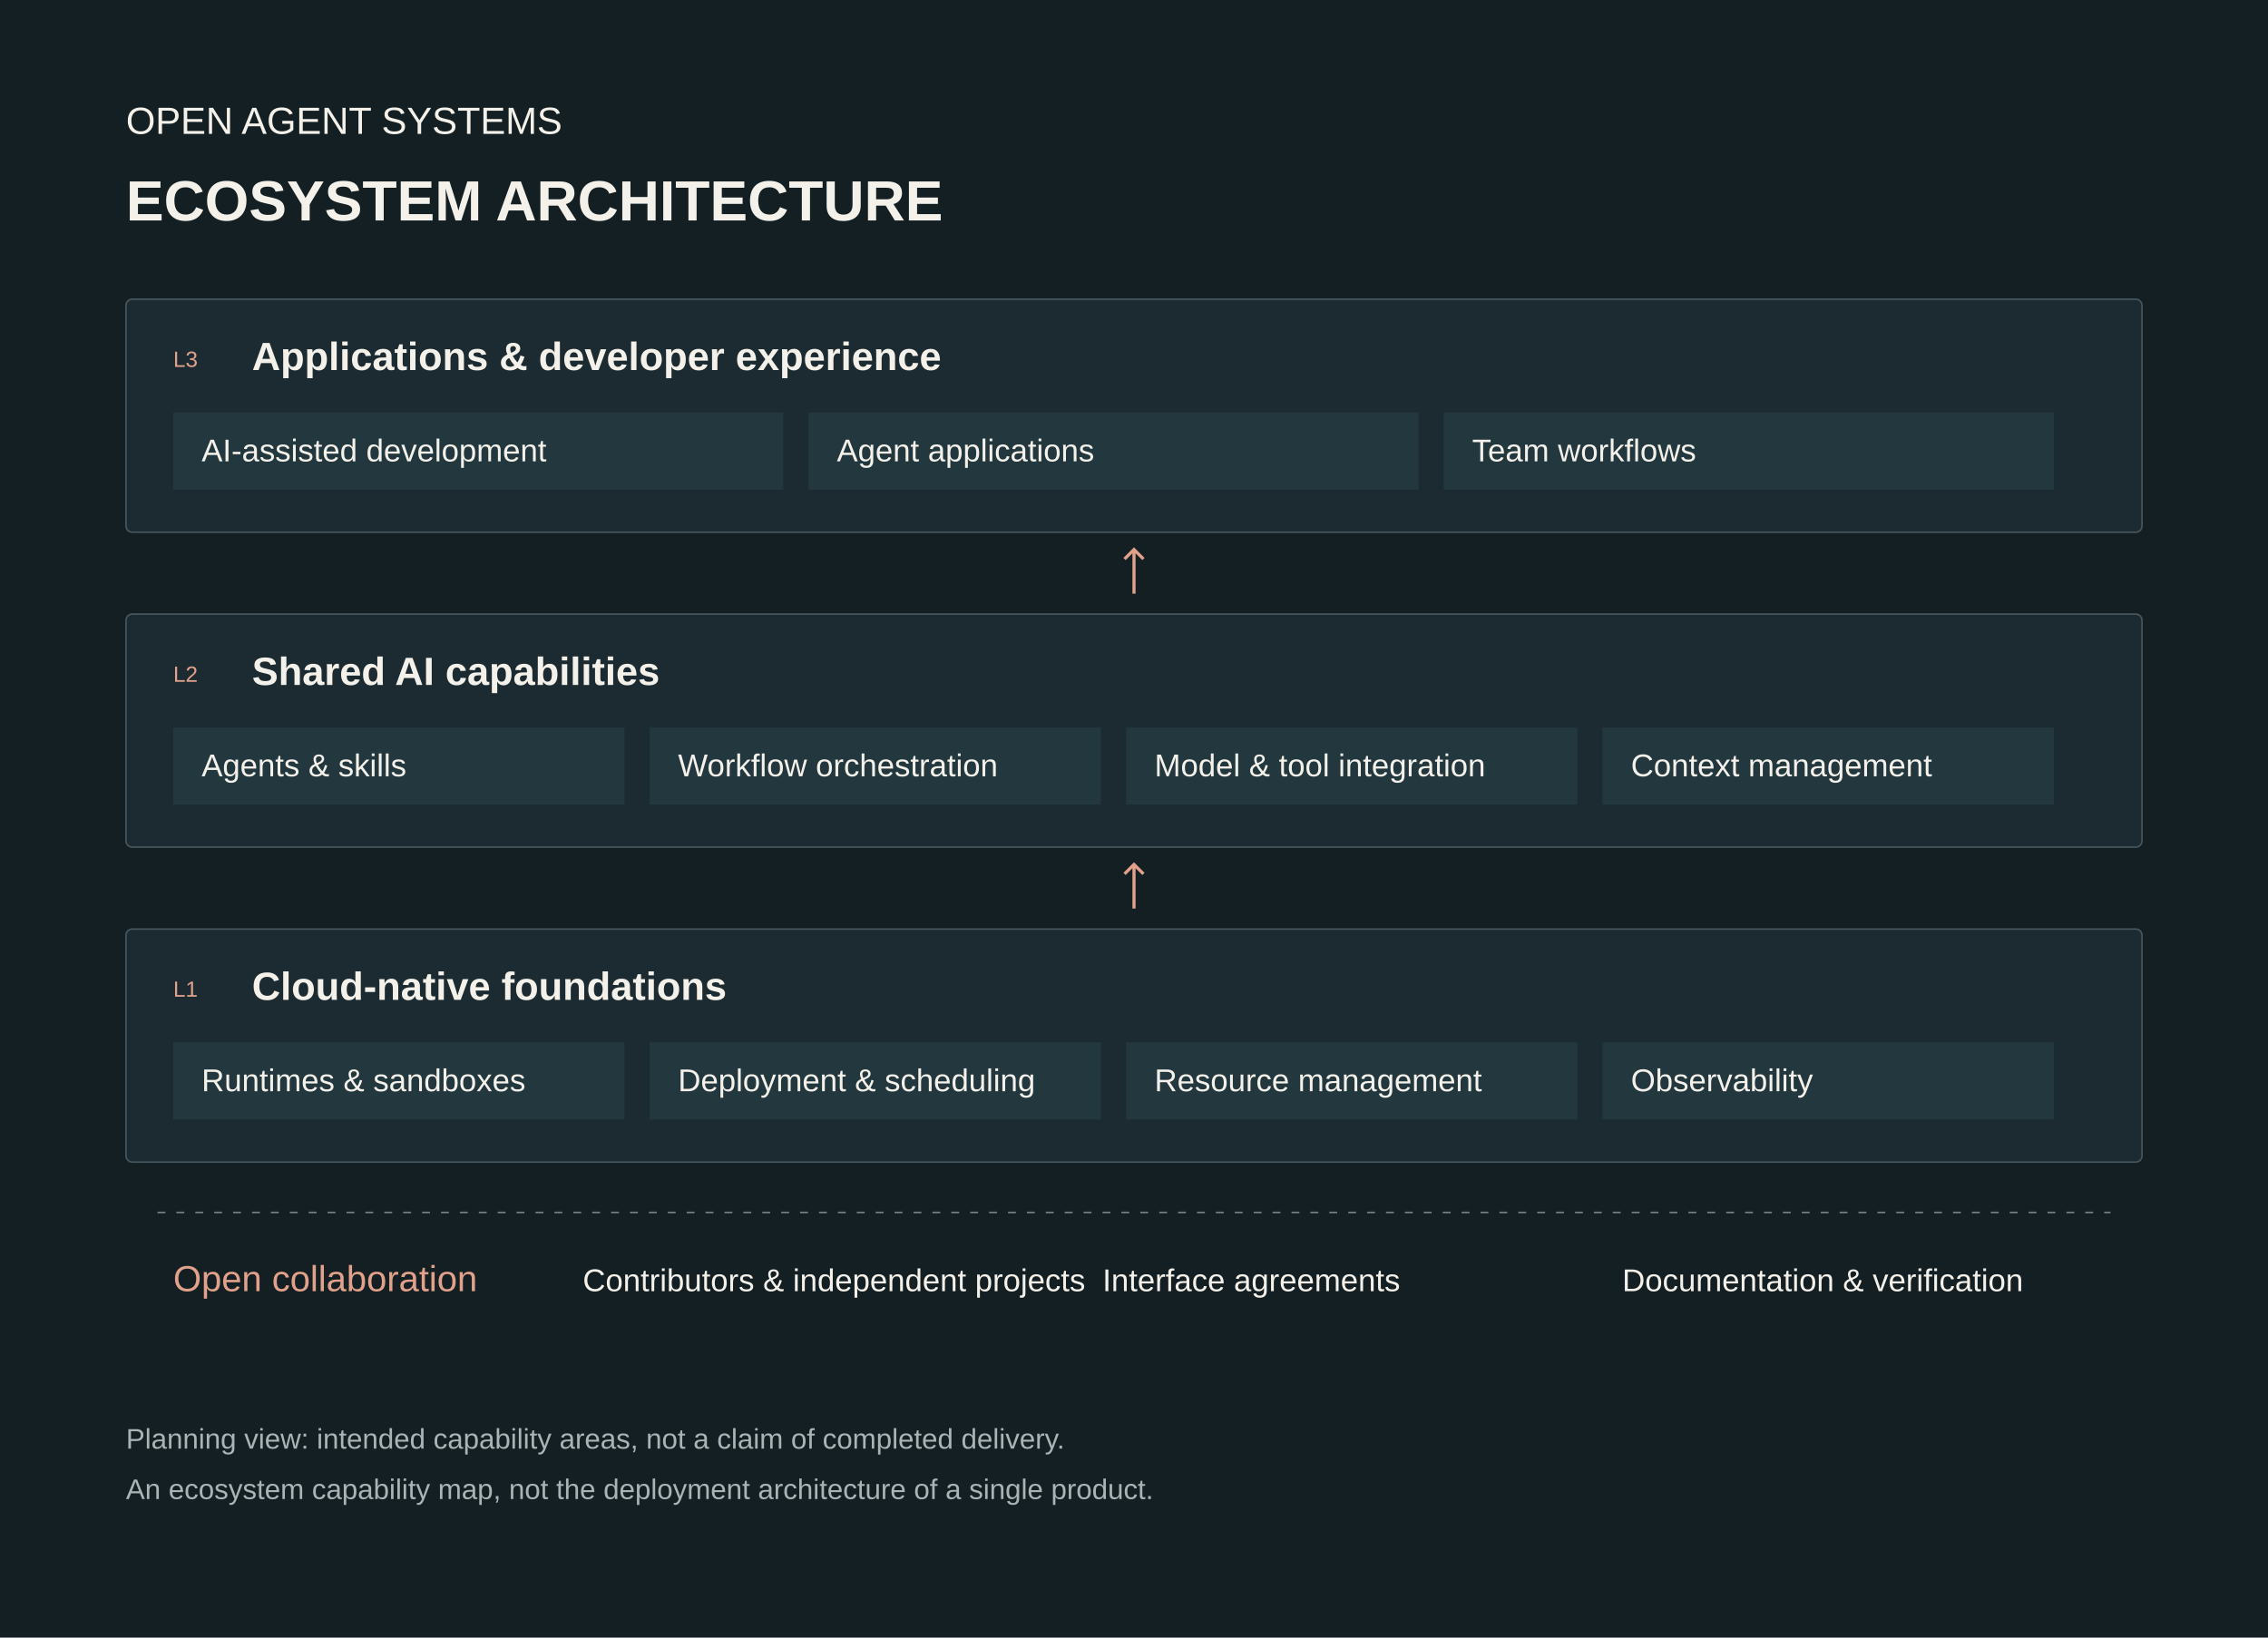
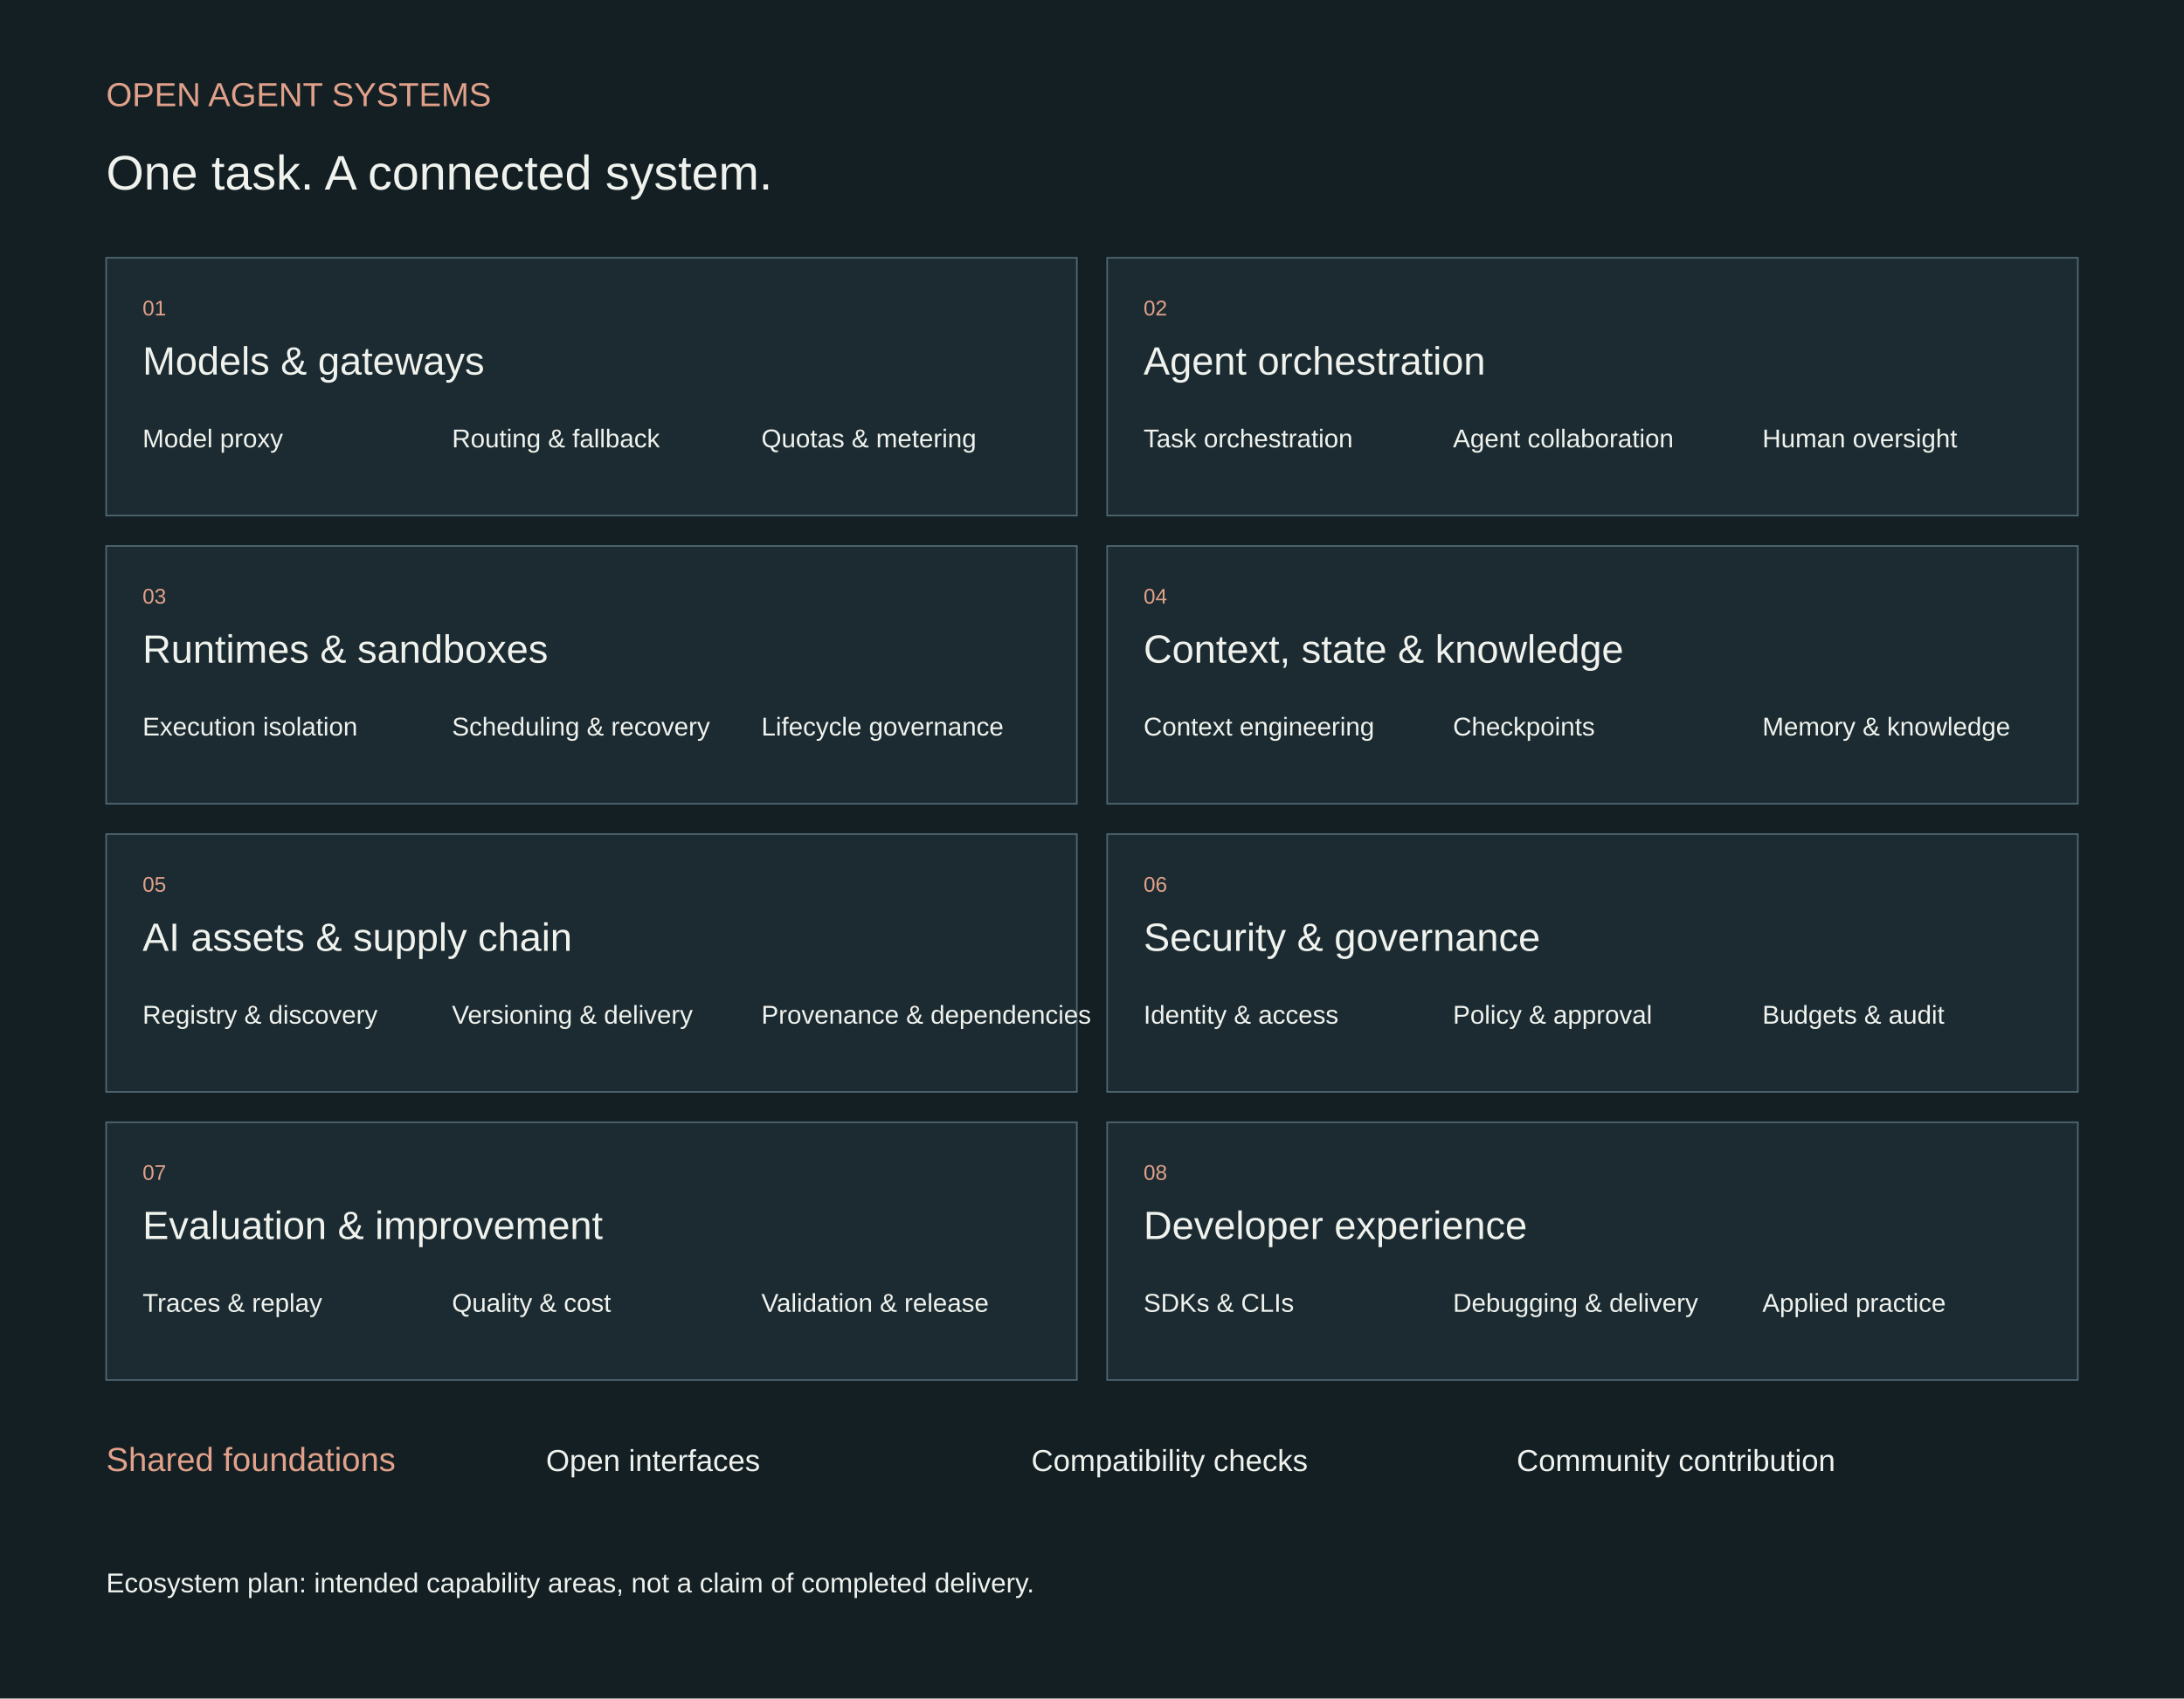
- <svg xmlns="http://www.w3.org/2000/svg" width="1440" height="1040" viewBox="0 0 1440 1040" role="img" aria-labelledby="title desc">
-   <style>text{font-family:Arial,"PingFang SC","Microsoft YaHei",sans-serif;fill:#f4f1ea}.muted{fill:#aab4b5}.accent{fill:#e1a18a}</style>
-   <rect width="1440" height="1040" fill="#141f24" />
-   <text x="80" y="85" font-size="24">OPEN AGENT SYSTEMS</text>
-   <text x="80" y="140" font-size="36" font-weight="600">ECOSYSTEM ARCHITECTURE</text>
-   <rect x="80" y="190" width="1280" height="148" rx="4" fill="#1c2b31" stroke="#46565b" />
-   <text x="110" y="233" font-size="14" class="accent">L3</text>
-   <text x="160" y="235" font-size="25" font-weight="600">Applications &amp; developer experience</text>
-   <rect x="110.0" y="262" width="387.333" height="49" fill="#23373f" />
-   <text x="128.0" y="293" font-size="20">AI-assisted development</text>
-   <rect x="513.333" y="262" width="387.333" height="49" fill="#23373f" />
-   <text x="531.333" y="293" font-size="20">Agent applications</text>
-   <rect x="916.667" y="262" width="387.333" height="49" fill="#23373f" />
-   <text x="934.667" y="293" font-size="20">Team workflows</text>
-   <path d="M720 377V349m-6 6 6-6 6 6" fill="none" stroke="#e1a18a" stroke-width="2" />
-   <rect x="80" y="390" width="1280" height="148" rx="4" fill="#1c2b31" stroke="#46565b" />
-   <text x="110" y="433" font-size="14" class="accent">L2</text>
-   <text x="160" y="435" font-size="25" font-weight="600">Shared AI capabilities</text>
-   <rect x="110.0" y="462" width="286.5" height="49" fill="#23373f" />
-   <text x="128.0" y="493" font-size="20">Agents &amp; skills</text>
-   <rect x="412.5" y="462" width="286.5" height="49" fill="#23373f" />
-   <text x="430.5" y="493" font-size="20">Workflow orchestration</text>
-   <rect x="715.0" y="462" width="286.5" height="49" fill="#23373f" />
-   <text x="733.0" y="493" font-size="20">Model &amp; tool integration</text>
-   <rect x="1017.5" y="462" width="286.5" height="49" fill="#23373f" />
-   <text x="1035.5" y="493" font-size="20">Context management</text>
-   <path d="M720 577V549m-6 6 6-6 6 6" fill="none" stroke="#e1a18a" stroke-width="2" />
-   <rect x="80" y="590" width="1280" height="148" rx="4" fill="#1c2b31" stroke="#46565b" />
-   <text x="110" y="633" font-size="14" class="accent">L1</text>
-   <text x="160" y="635" font-size="25" font-weight="600">Cloud-native foundations</text>
-   <rect x="110.0" y="662" width="286.5" height="49" fill="#23373f" />
-   <text x="128.0" y="693" font-size="20">Runtimes &amp; sandboxes</text>
-   <rect x="412.5" y="662" width="286.5" height="49" fill="#23373f" />
-   <text x="430.5" y="693" font-size="20">Deployment &amp; scheduling</text>
-   <rect x="715.0" y="662" width="286.5" height="49" fill="#23373f" />
-   <text x="733.0" y="693" font-size="20">Resource management</text>
-   <rect x="1017.5" y="662" width="286.5" height="49" fill="#23373f" />
-   <text x="1035.5" y="693" font-size="20">Observability</text>
-   <path d="M100 770H1340" stroke="#738084" stroke-dasharray="5 7" />
-   <text x="110" y="820" font-size="23" class="accent">Open collaboration</text>
-   <text x="370" y="820" font-size="20">Contributors &amp; independent projects</text>
-   <text x="700" y="820" font-size="20">Interface agreements</text>
-   <text x="1030" y="820" font-size="20">Documentation &amp; verification</text>
-   <text x="80" y="920" font-size="18" class="muted">Planning view: intended capability areas, not a claim of completed delivery.</text>
-   <text x="80" y="952" font-size="18" class="muted">An ecosystem capability map, not the deployment architecture of a single product.</text>
+ <svg xmlns="http://www.w3.org/2000/svg" width="1440" height="1120" viewBox="0 0 1440 1120" role="img" aria-labelledby="title desc">
+   <style>text{font-family:Arial,"PingFang SC",sans-serif;fill:#eff2ed}.accent{fill:#e1a18a}</style>
+   <rect width="1440" height="1120" fill="#141f24" />
+   <text x="70" y="70" font-size="22" class="accent">OPEN AGENT SYSTEMS</text>
+   <text x="70" y="125" font-size="32">One task. A connected system.</text>
+   <rect x="70" y="170" width="640" height="170" fill="#1c2b31" stroke="#526a73" />
+   <text x="94" y="208" font-size="14" class="accent">01</text>
+   <text x="94" y="247" font-size="26">Models &amp; gateways</text>
+   <text x="94" y="295" font-size="17">Model proxy</text>
+   <text x="298" y="295" font-size="17">Routing &amp; fallback</text>
+   <text x="502" y="295" font-size="17">Quotas &amp; metering</text>
+   <rect x="730" y="170" width="640" height="170" fill="#1c2b31" stroke="#526a73" />
+   <text x="754" y="208" font-size="14" class="accent">02</text>
+   <text x="754" y="247" font-size="26">Agent orchestration</text>
+   <text x="754" y="295" font-size="17">Task orchestration</text>
+   <text x="958" y="295" font-size="17">Agent collaboration</text>
+   <text x="1162" y="295" font-size="17">Human oversight</text>
+   <rect x="70" y="360" width="640" height="170" fill="#1c2b31" stroke="#526a73" />
+   <text x="94" y="398" font-size="14" class="accent">03</text>
+   <text x="94" y="437" font-size="26">Runtimes &amp; sandboxes</text>
+   <text x="94" y="485" font-size="17">Execution isolation</text>
+   <text x="298" y="485" font-size="17">Scheduling &amp; recovery</text>
+   <text x="502" y="485" font-size="17">Lifecycle governance</text>
+   <rect x="730" y="360" width="640" height="170" fill="#1c2b31" stroke="#526a73" />
+   <text x="754" y="398" font-size="14" class="accent">04</text>
+   <text x="754" y="437" font-size="26">Context, state &amp; knowledge</text>
+   <text x="754" y="485" font-size="17">Context engineering</text>
+   <text x="958" y="485" font-size="17">Checkpoints</text>
+   <text x="1162" y="485" font-size="17">Memory &amp; knowledge</text>
+   <rect x="70" y="550" width="640" height="170" fill="#1c2b31" stroke="#526a73" />
+   <text x="94" y="588" font-size="14" class="accent">05</text>
+   <text x="94" y="627" font-size="26">AI assets &amp; supply chain</text>
+   <text x="94" y="675" font-size="17">Registry &amp; discovery</text>
+   <text x="298" y="675" font-size="17">Versioning &amp; delivery</text>
+   <text x="502" y="675" font-size="17">Provenance &amp; dependencies</text>
+   <rect x="730" y="550" width="640" height="170" fill="#1c2b31" stroke="#526a73" />
+   <text x="754" y="588" font-size="14" class="accent">06</text>
+   <text x="754" y="627" font-size="26">Security &amp; governance</text>
+   <text x="754" y="675" font-size="17">Identity &amp; access</text>
+   <text x="958" y="675" font-size="17">Policy &amp; approval</text>
+   <text x="1162" y="675" font-size="17">Budgets &amp; audit</text>
+   <rect x="70" y="740" width="640" height="170" fill="#1c2b31" stroke="#526a73" />
+   <text x="94" y="778" font-size="14" class="accent">07</text>
+   <text x="94" y="817" font-size="26">Evaluation &amp; improvement</text>
+   <text x="94" y="865" font-size="17">Traces &amp; replay</text>
+   <text x="298" y="865" font-size="17">Quality &amp; cost</text>
+   <text x="502" y="865" font-size="17">Validation &amp; release</text>
+   <rect x="730" y="740" width="640" height="170" fill="#1c2b31" stroke="#526a73" />
+   <text x="754" y="778" font-size="14" class="accent">08</text>
+   <text x="754" y="817" font-size="26">Developer experience</text>
+   <text x="754" y="865" font-size="17">SDKs &amp; CLIs</text>
+   <text x="958" y="865" font-size="17">Debugging &amp; delivery</text>
+   <text x="1162" y="865" font-size="17">Applied practice</text>
+   <text x="70" y="970" font-size="22" class="accent">Shared foundations</text>
+   <text x="360" y="970" font-size="20">Open interfaces</text>
+   <text x="680" y="970" font-size="20">Compatibility checks</text>
+   <text x="1000" y="970" font-size="20">Community contribution</text>
+   <text x="70" y="1050" font-size="18">Ecosystem plan: intended capability areas, not a claim of completed delivery.</text>
</svg>
